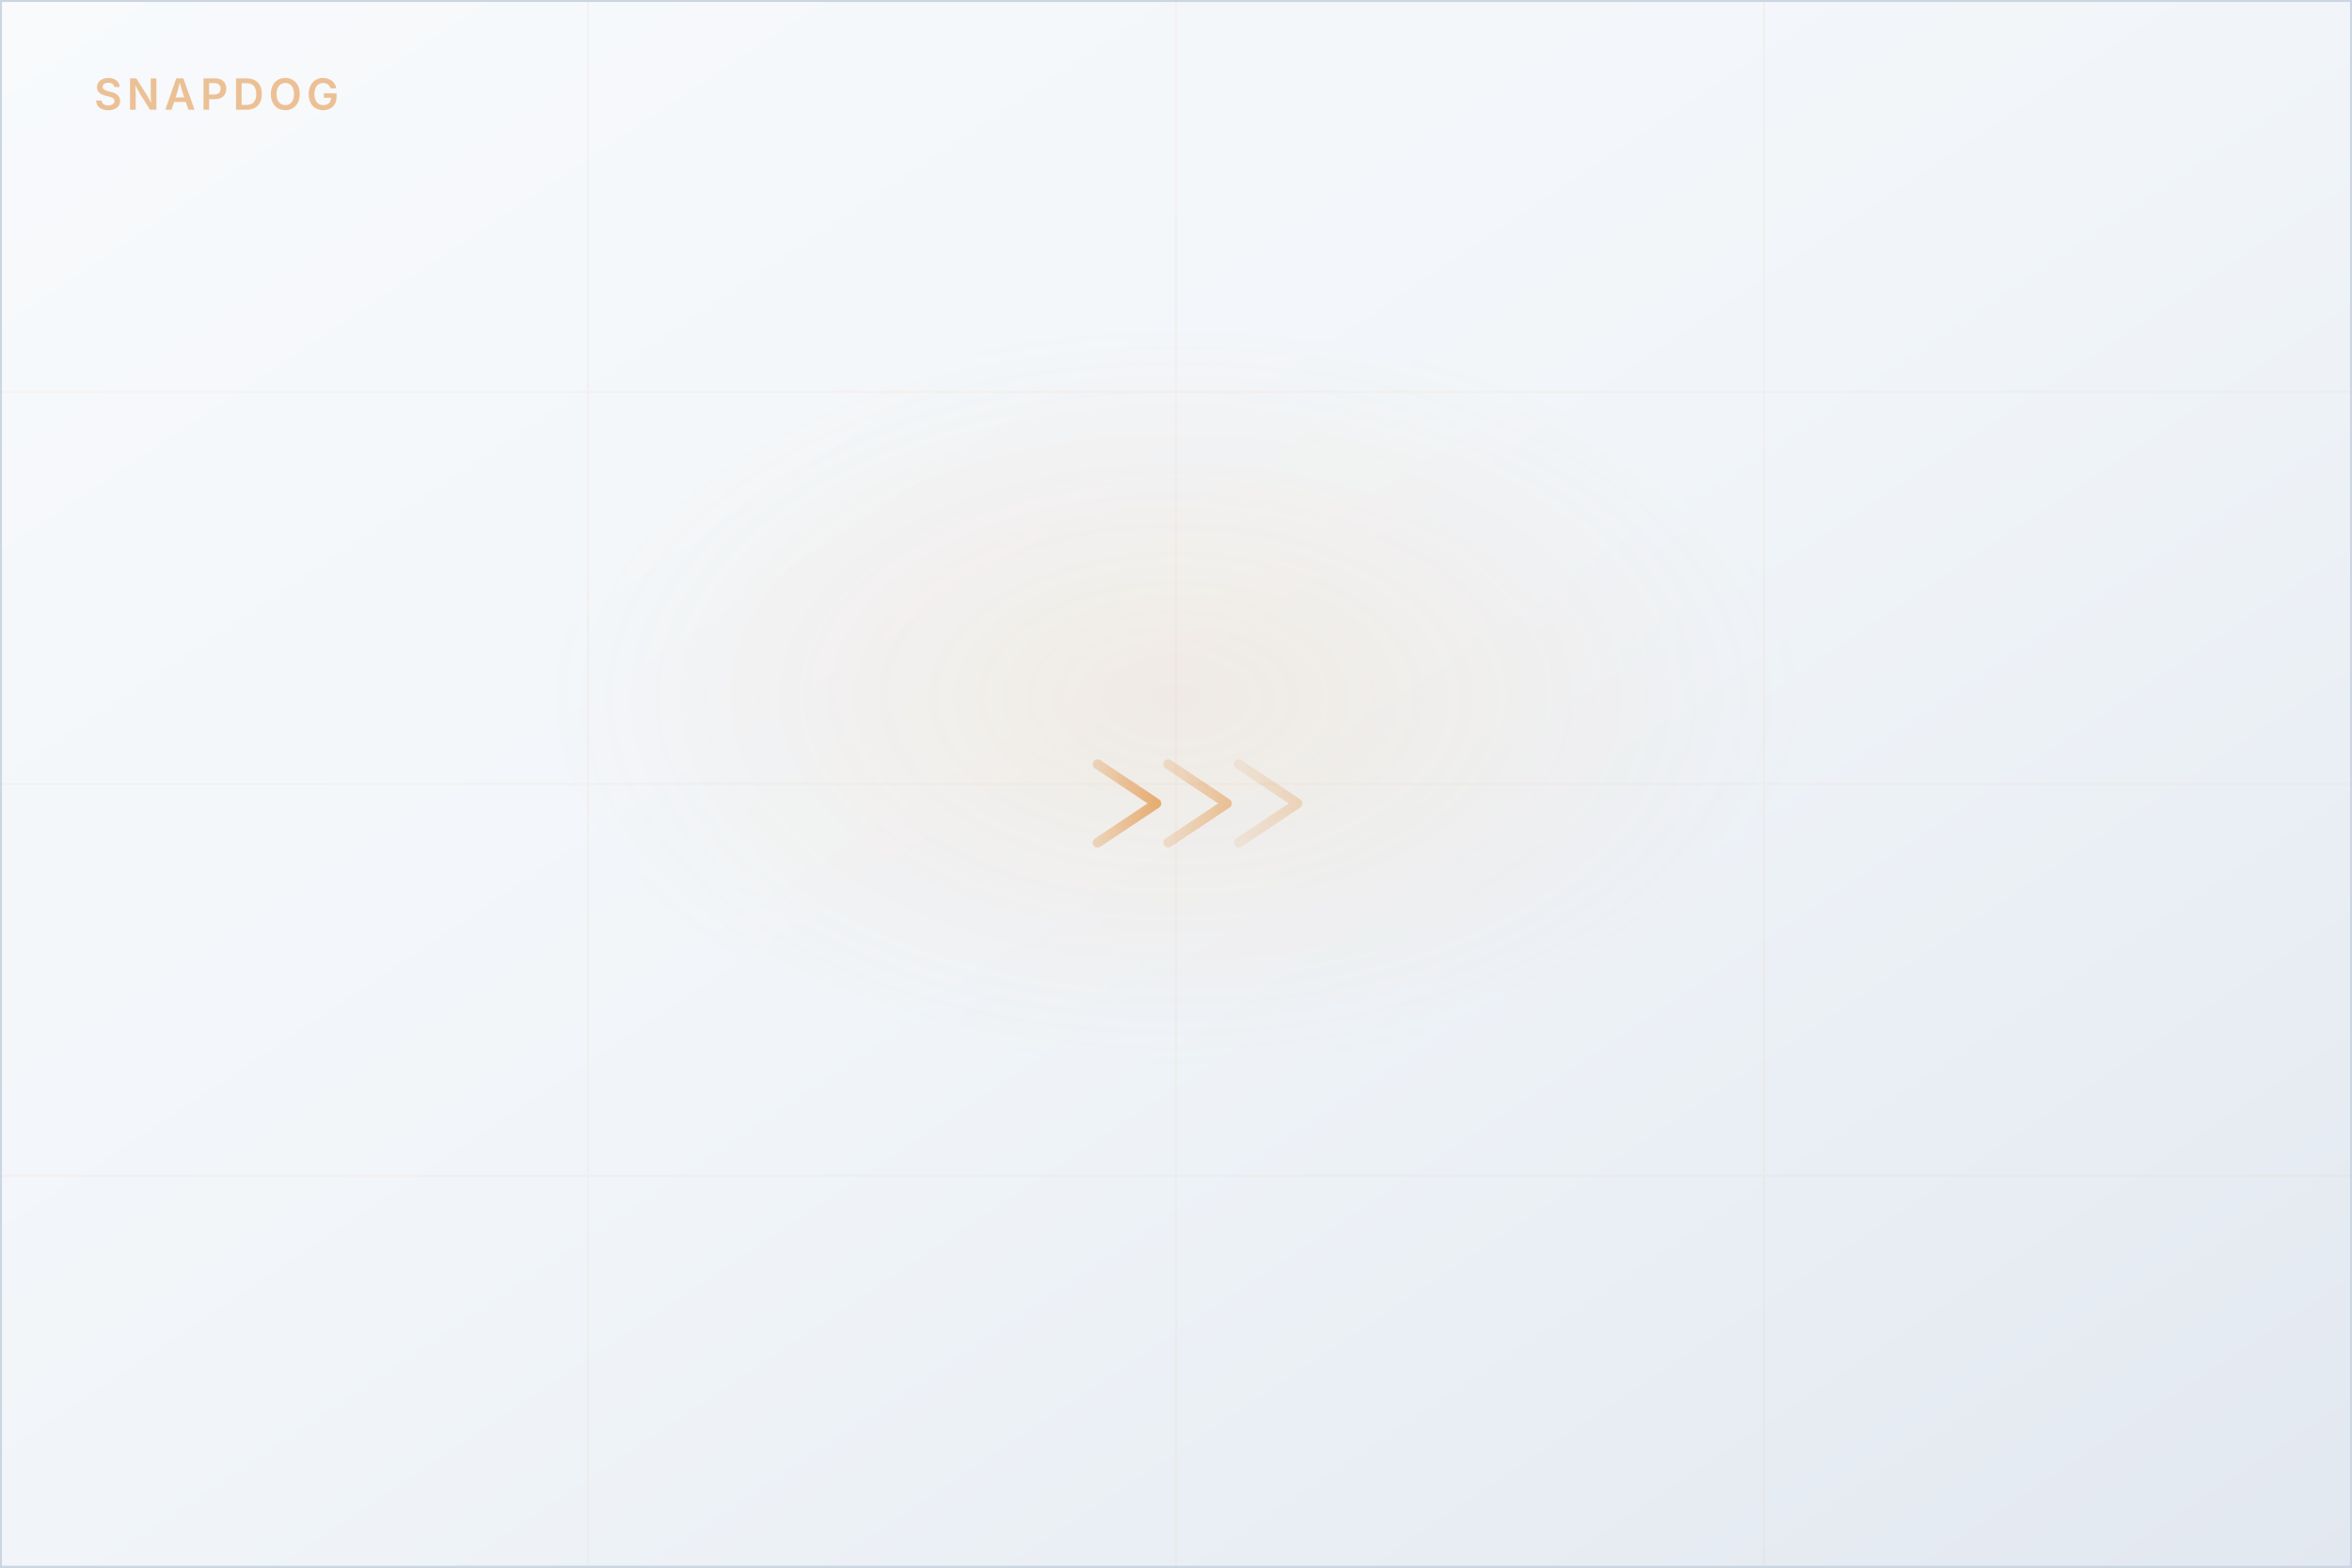
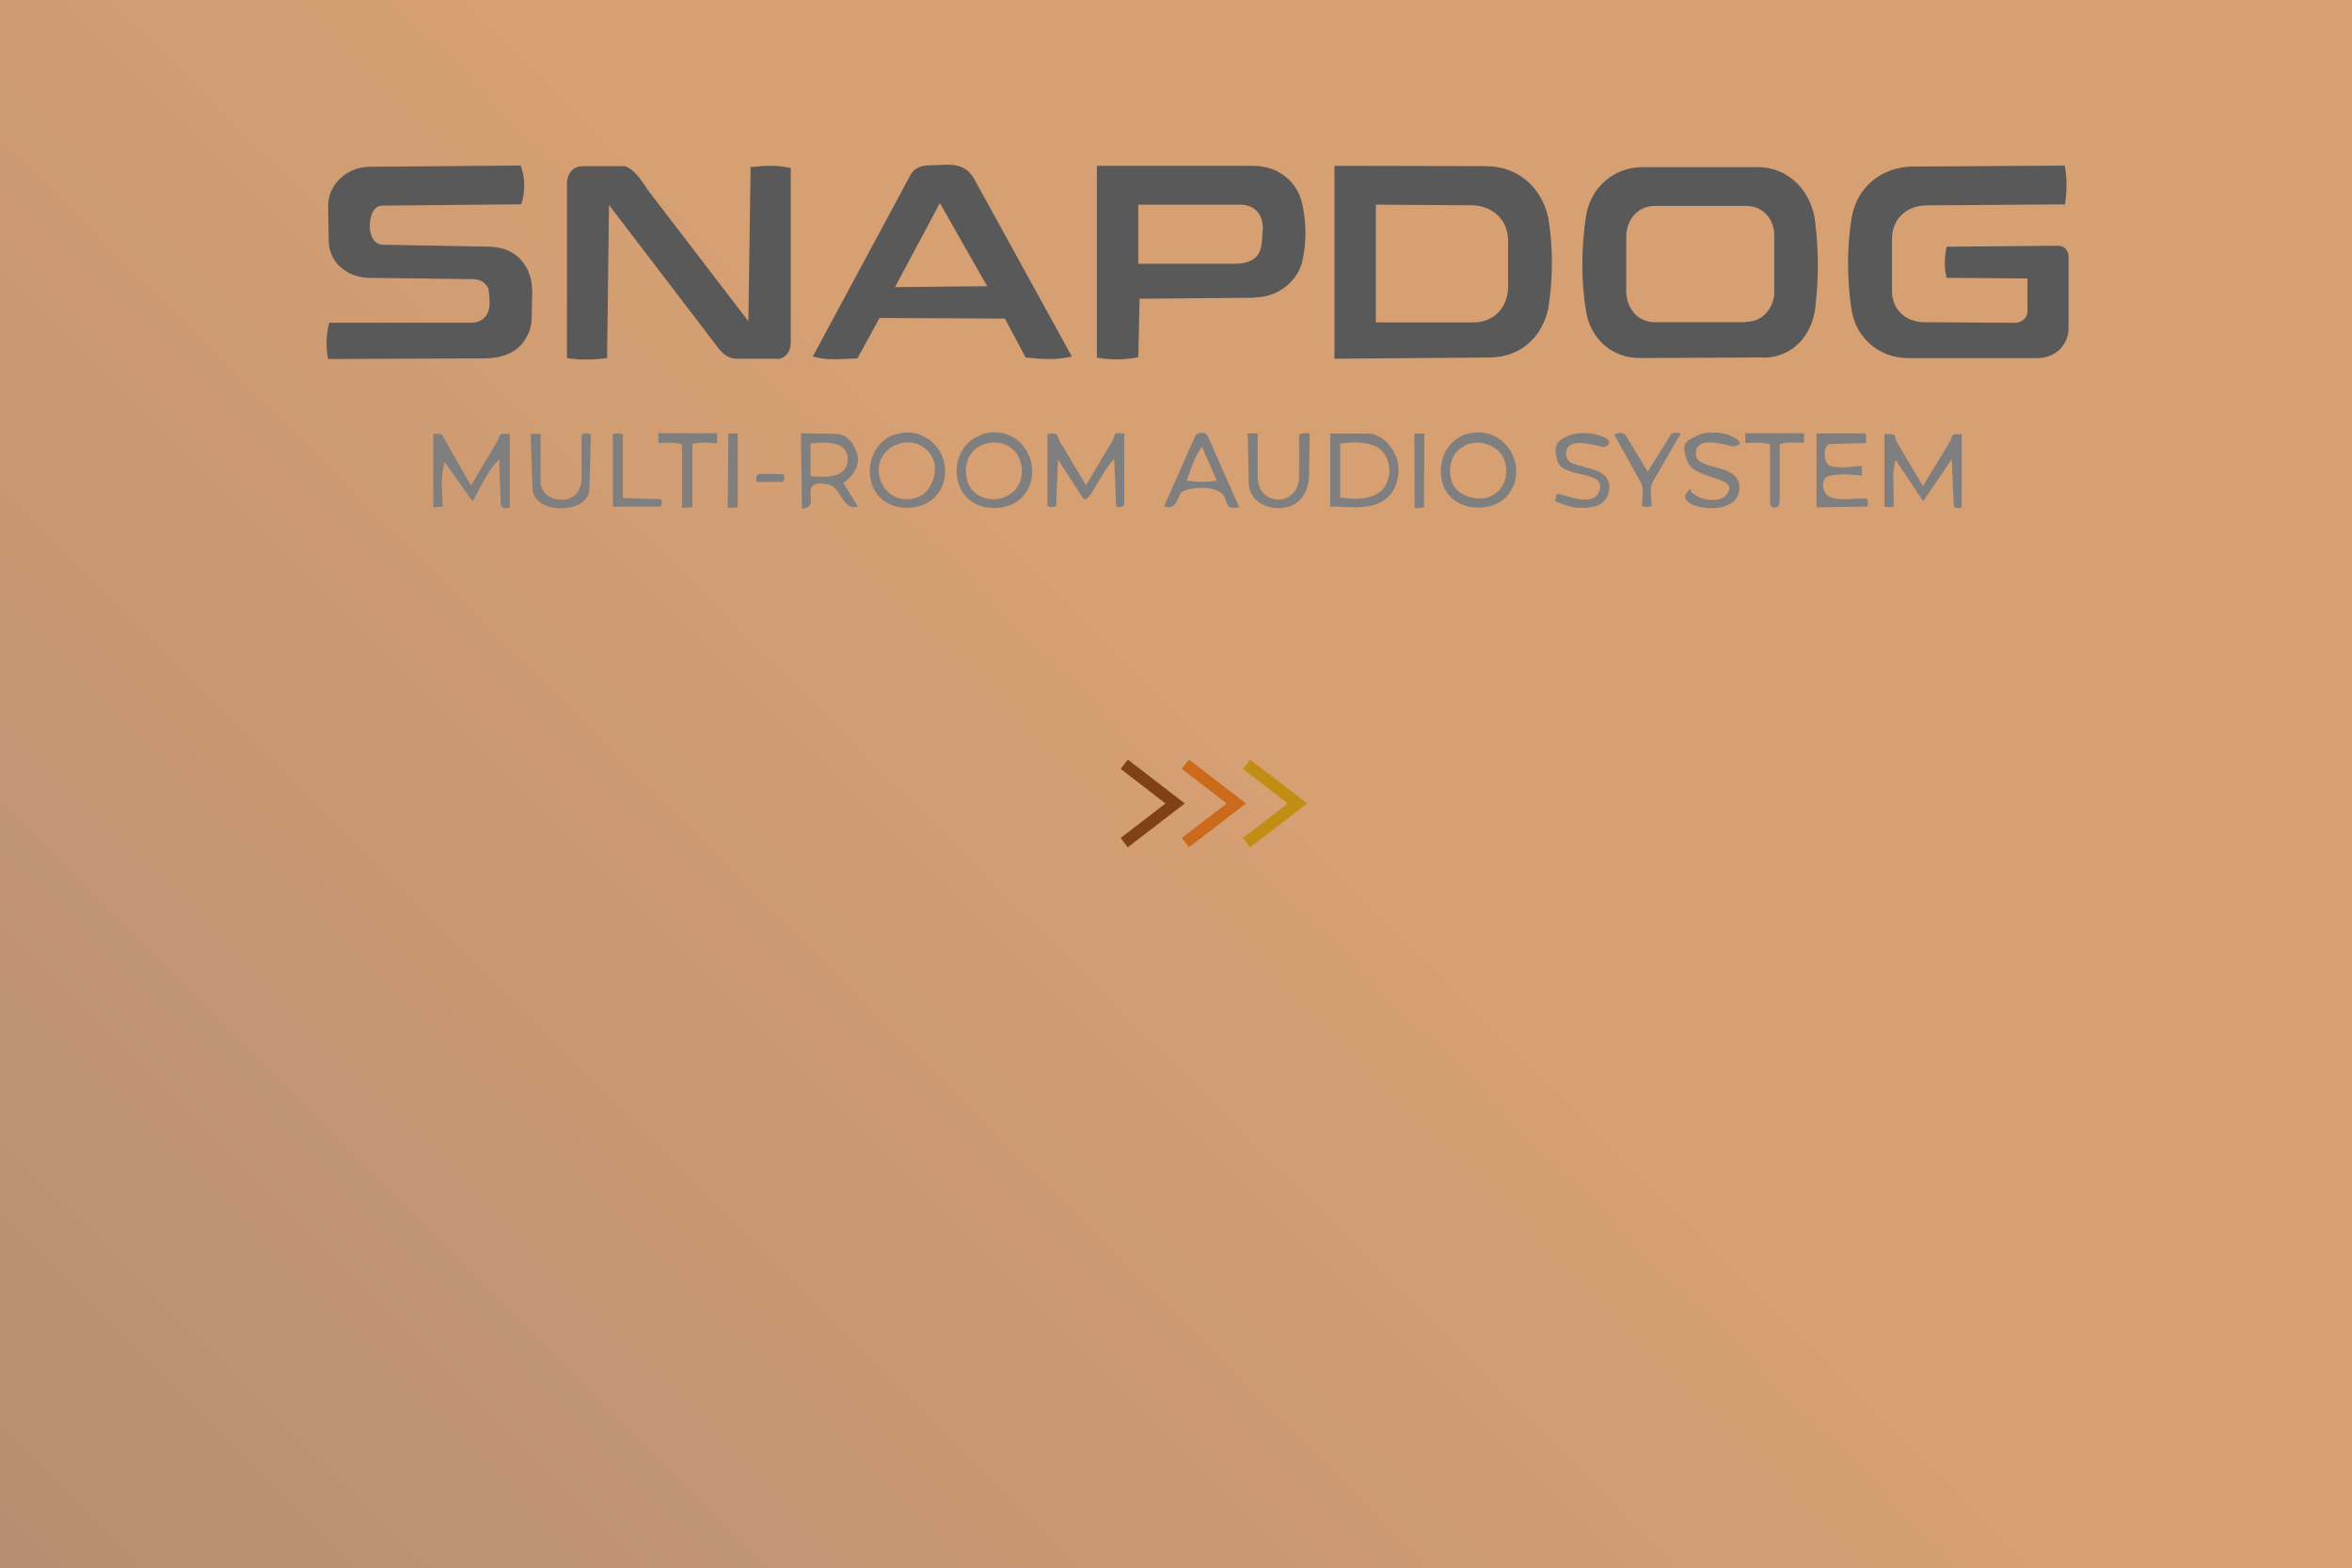
- <svg xmlns="http://www.w3.org/2000/svg" viewBox="0 0 600 400">
+ <svg xmlns="http://www.w3.org/2000/svg" version="1.1" viewBox="0 0 600 400">
  <defs>
-     <linearGradient id="bg" x1="0%" y1="0%" x2="100%" y2="100%">
-       <stop offset="0%" stop-color="#f8fafc" />
-       <stop offset="50%" stop-color="#f1f5f9" />
-       <stop offset="100%" stop-color="#e2e8f0" />
-     </linearGradient>
-     <radialGradient id="glow" cx="50%" cy="45%" r="40%">
-       <stop offset="0%" stop-color="#e1882e" stop-opacity="0.10" />
-       <stop offset="100%" stop-color="#e1882e" stop-opacity="0" />
-     </radialGradient>
-     <linearGradient id="arrow-grad" x1="0%" y1="0%" x2="100%" y2="0%">
-       <stop offset="0%" stop-color="#e1882e" stop-opacity="0.4" />
-       <stop offset="100%" stop-color="#e1882e" stop-opacity="0.9" />
+     <style>
+       .st0 {
+         fill: #595959;
+       }
+ 
+       .st1 {
+         fill: url(#Unbenannter_Verlauf_107);
+         opacity: .61;
+       }
+ 
+       .st2 {
+         stroke: #ca6a19;
+       }
+ 
+       .st2, .st3, .st4 {
+         fill: none;
+         stroke-miterlimit: 10;
+         stroke-width: 3px;
+       }
+ 
+       .st3 {
+         stroke: #804117;
+       }
+ 
+       .st5 {
+         opacity: .99;
+       }
+ 
+       .st6 {
+         fill: #7f7f7f;
+       }
+ 
+       .st4 {
+         stroke: #c18d12;
+       }
+     </style>
+     <linearGradient id="Unbenannter_Verlauf_107" data-name="Unbenannter Verlauf 107" x1="360.87" y1="137.63" x2="-43.09" y2="541.59" gradientUnits="userSpaceOnUse">
+       <stop offset=".12" stop-color="#bc631a" />
+       <stop offset=".9" stop-color="#804117" />
    </linearGradient>
  </defs>
-   <rect width="600" height="400" fill="url(#bg)" />
-   <ellipse cx="300" cy="190" rx="200" ry="120" fill="url(#glow)" />
-   <g opacity="0.05" stroke="#e1882e" stroke-width="0.5">
-     <line x1="0" y1="100" x2="600" y2="100" />
-     <line x1="0" y1="200" x2="600" y2="200" />
-     <line x1="0" y1="300" x2="600" y2="300" />
-     <line x1="150" y1="0" x2="150" y2="400" />
-     <line x1="300" y1="0" x2="300" y2="400" />
-     <line x1="450" y1="0" x2="450" y2="400" />
+   <g id="Ebene_2">
+     <rect class="st1" x="-7" y="-12" width="615" height="420" />
  </g>
-   <g opacity="0.7" stroke="url(#arrow-grad)" stroke-width="2.5" stroke-linecap="round" stroke-linejoin="round" fill="none">
-     <path d="M280 195 L295 205 L280 215" />
-     <path d="M298 195 L313 205 L298 215" opacity="0.7" />
-     <path d="M316 195 L331 205 L316 215" opacity="0.4" />
+   <g id="Ebene_1">
+     <g>
+       <g>
+         <path class="st0" d="M517.3,71.05l-20.72-.16c-.66-2.54-.57-5.08,0-7.94l28.42-.25c1.64,0,2.7,1.23,2.7,2.87v18.02c0,4.5-3.36,7.78-8.03,7.78h-32.92c-7.45,0-13.43-5.24-14.49-12.69-1.06-7.62-1.15-15.4.08-23.01,1.31-8.03,7.78-13.18,15.8-13.18l38.57-.25c.66,3.52.57,6.47.08,9.91l-35.21.25c-5.16,0-8.93,3.44-8.93,8.52v13.43c0,4.5,3.44,7.78,8.03,7.86l23.34.16c1.8,0,3.28-1.39,3.19-3.03v-8.11l.08-.16Z" />
+         <path class="st0" d="M395.04,78.34c-1.47,7.7-7.21,12.77-14.82,12.86l-39.8.33v-49.22c-.08,0,38.57.08,38.57.08,8.19,0,14.25,5.32,15.97,13.18,1.23,7.45,1.23,14.9.08,22.77h0ZM384.72,73.84v-12.86c-.25-5.08-4.09-8.52-9.25-8.6l-24.49-.16v30.05h24.89c4.75,0,8.43-3.19,8.84-8.43Z" />
+         <path class="st0" d="M449.91,91.2l-31.53.16c-7.12,0-12.61-4.83-13.76-11.87-1.31-7.86-1.23-16.05-.08-23.99.98-7.45,6.96-12.86,14.58-12.86h29.07c8.11-.08,14,6.14,14.9,14.17s.82,14.49,0,21.62c-.82,7.12-5.73,12.77-13.27,12.86l.08-.08ZM445.49,82.11c4.18,0,6.72-3.36,7.12-6.88v-15.31c0-3.93-2.87-7.37-7.04-7.37h-23.26c-4.42-.08-7.37,3.44-7.45,7.62v14.17c0,4.09,2.78,7.86,7.21,7.86h23.34l.08-.08Z" />
+         <path class="st0" d="M123.82,91.44l-40.13.16c-.57-3.36-.57-6.14.33-9.25h36.11c3.36,0,5-2.37,4.75-5.65s-.08-3.03-.98-4.09-2.05-1.39-3.52-1.39l-26.04-.33c-5.65,0-10.4-3.85-10.48-9.34l-.16-8.93c-.08-5.4,4.67-9.99,10.48-10.07l38.65-.33c1.23,3.36,1.15,6.63.16,9.91l-35.38.33c-2.62,0-3.19,3.03-3.28,4.83s.49,5.08,3.44,5.16l27.11.49c7.04.16,11.14,5.24,10.89,12.12-.25,6.88.33,8.43-2.13,12.04-1.88,2.87-5.81,4.34-9.83,4.34Z" />
+         <path class="st0" d="M198.18,91.53h-9.66c-2.46.16-4.01-1.06-5.32-2.78l-27.84-36.44-.49,39.06c-3.44.41-6.63.57-10.24,0v-44.47c0-2.62,1.56-4.59,4.18-4.5h10.73c3.11,1.39,4.42,4.42,6.39,6.96l24.98,32.59.57-39.31c3.69-.41,6.8-.57,10.24.25v44.71c0,2.05-1.39,4.01-3.6,4.01l.08-.08Z" />
+         <path class="st0" d="M320.11,75.97l-29.4.25-.33,14.9c-3.36.74-6.88.74-10.56.16v-48.97h39.88c6.31,0,11.3,3.93,12.53,9.83,1.06,4.83,1.06,9.75,0,14.49s-5.81,9.17-12.04,9.25l-.08.08ZM322.16,58.85c.16-4.18-2.05-6.63-5.9-6.63h-25.88v15.07h24.89c2.37,0,4.5-.74,5.57-2.21s1.15-3.69,1.23-6.22h.08Z" />
+         <path class="st0" d="M256.4,81.29l-32.02-.16-5.65,10.32c-4.01.08-7.45.66-11.38-.49l24.98-46.43c1.64-2.95,5.24-2.21,7.86-2.46,3.85-.25,6.55.33,8.43,3.77l24.81,45.12c-4.09.98-7.94.66-11.79.25l-5.32-9.99.08.08ZM251.81,73.02l-12.04-21.21-11.46,21.46,23.5-.25Z" />
+       </g>
+       <g>
+         <path class="st6" d="M127.75,128.87l-.41-11.71c-3.03,3.03-4.42,6.72-6.8,10.73l-7.12-9.99c-1.15,4.26-.57,7.37-.49,11.38l-2.37.16v-18.67c.82,0,1.56-.16,1.97,0s.74,1.15,1.06,1.64l6.55,11.46,6.8-11.38c.25-.41.33-1.56.9-1.72s1.15-.08,2.21,0v18.51c-.08.49-2.13.57-2.13-.25l-.16-.16Z" />
+         <path class="st6" d="M284.73,129.2l-.49-12.04c-4.01,3.93-6.47,12.28-8.11,9.75l-6.22-9.66-.49,11.87c-.57.33-1.88.33-2.21,0v-18.43c.9,0,1.72-.16,2.13,0s.66,1.31.9,1.72l6.8,11.38,6.8-11.38c.25-.33.33-1.56.82-1.8s1.23,0,2.13,0v17.85c.08.57-.9,1.39-2.05.66v.08Z" />
+         <path class="st6" d="M498.39,128.87l-.49-11.71-7.29,10.73-7.04-10.56c-1.06,3.77-.33,7.7-.49,11.87-.74.25-1.47.25-2.37,0v-18.51l2.29.16c.49,0,.57,1.39.82,1.8l6.72,11.38,6.96-11.46c.25-.41.33-1.56.9-1.72s1.23,0,2.05,0v18.43c0,.49-2.05.57-2.05-.33v-.08Z" />
+         <path class="st6" d="M351.23,128.62c-4.09,1.39-8.35.57-11.87.66v-18.67h9.25c4.26,0,7.45,4.09,8.03,7.7s-.82,8.68-5.4,10.24v.08ZM351.15,126.08c2.54-1.31,3.36-4.18,3.28-6.31-.08-2.13-1.15-4.83-3.52-5.9s-5.73-1.23-9.01-.66v13.68c3.28.57,6.39.66,9.34-.82h-.08Z" />
+         <path class="st6" d="M250.34,110.85c5.73-1.88,10.73,1.15,12.45,6.14s-.74,10.81-5.98,12.2-10.32-.57-12.12-5.32c-1.8-4.75.08-11.06,5.73-12.94l-.08-.08ZM250.18,113.72c-4.18,1.97-4.42,7.12-3.03,9.99,1.97,3.85,6.39,4.18,8.93,3.19,4.67-1.72,5.32-6.55,4.01-9.75-1.47-3.85-5.98-5.32-9.99-3.44h.08Z" />
+         <path class="st6" d="M373.99,110.85c5.57-1.88,10.65,1.47,12.28,6.22,1.72,5-.82,10.73-6.06,12.04-4.91,1.31-10.32-.49-12.04-5.32-1.72-4.83.16-11.06,5.81-13.02v.08ZM373.75,113.72c-4.26,1.88-4.5,7.04-3.03,9.99,1.47,2.95,6.31,4.09,8.84,3.19,4.75-1.64,5.4-6.47,4.09-9.75s-5.9-5.32-9.99-3.52l.08.08Z" />
+         <path class="st6" d="M475.21,121.33c-2.78-.16-5.16-.57-8.19,0s-2.05,4.5-.49,5.32c2.87,1.39,6.63.33,9.58.57.41.16.57,1.56.16,2.05l-12.86.16v-18.83c-.08,0,12.61,0,12.61,0v2.46l-9.09.25c-1.97,0-1.88,5.08,0,5.57,2.87.74,5.4.16,8.11,0-.16.98-.16,1.47,0,2.46h.16Z" />
+         <path class="st6" d="M227.9,111.02c5.57-2.13,10.89,1.06,12.61,5.73,1.8,5.08-.49,10.73-5.65,12.28-5.16,1.56-10.4-.33-12.28-5s0-10.97,5.32-13.1v.08ZM227.82,113.88c-4.18,2.29-4.5,7.29-2.29,10.48s6.22,3.77,9.25,2.21,4.67-6.55,3.11-9.75c-1.8-3.69-6.22-5.08-10.07-2.95Z" />
+         <path class="st6" d="M331.41,110.93c.49-.41,1.72-.49,2.7-.33l-.16,10.15c0,4.83-2.21,8.35-6.8,8.84-4.09.41-8.52-1.72-8.6-6.55l-.25-12.45h2.54v11.22c0,3.28,2.13,5.4,4.91,5.65,2.78.25,5.65-2.05,5.65-5.65v-10.89Z" />
+         <path class="st6" d="M218.81,129.28c-4.09,1.06-4.09-5-7.53-5.65-1.39-.33-4.26-.82-4.5,1.56s1.15,4.26-2.21,4.59l-.25-19.24,8.93.16c3.03,0,4.91,2.95,5.49,5.4s-.82,5.24-3.6,7.12l3.69,5.98v.08ZM213.32,121.17c2.21-.66,2.95-2.46,2.95-4.01s-.9-3.28-2.78-3.77-4.5-.66-6.72-.16v8.27c2.29.16,4.26.33,6.55-.33h0Z" />
+         <path class="st6" d="M439.84,129.28c-5.4,1.31-11.38-.98-9.66-3.36,1.72-2.37.57-.33,1.72-.08,2.13,2.13,8.03,2.78,9.17-.74s-9.09-2.78-10.73-7.62c-1.64-4.83,0-4.91,2.37-6.22s7.21-1.23,9.91.49.16,1.97-.25,2.13c-.82.33-9.83-3.52-9.75,1.97,0,4.34,10.56,2.21,11.06,8.03.25,2.54-1.15,4.67-3.93,5.32l.08.08Z" />
+         <path class="st6" d="M312.58,127.31c-1.23-4.18-10.65-2.95-11.46-1.39s-1.23,4.26-4.18,3.28l7.53-16.95c.57-1.39.82-1.8,2.13-1.8s1.47.74,2.05,2.05l7.45,16.87c-.41.33-1.72.16-2.29.08s-1.06-1.56-1.23-2.21v.08ZM310.37,122.56l-3.77-8.6c-2.05,3.03-2.78,5.57-3.85,8.68,2.95.41,5,.41,7.7,0l-.08-.08Z" />
+         <path class="st6" d="M148.47,111.02c0-.57,1.88-.57,2.29-.16l-.41,13.84c-.08,3.69-4.09,5-7.29,5s-7.04-1.47-7.21-5l-.49-14h2.54v12.04c0,3.28,2.95,5,5.9,4.75s4.59-2.46,4.59-5.73v-10.65l.08-.08Z" />
+         <path class="st6" d="M406.83,129.2c-3.77.98-7.29,0-10.15-1.39.41-1.31.25-1.47.41-1.64.66-.9,9.34,4.09,10.97-1.06,1.64-5.16-9.17-3.03-10.65-7.29-1.47-4.26,0-5.4,2.46-6.55s6.39-.98,9.25.25c2.87,1.23.49,2.7-.16,2.54-4.91-1.23-9.25-1.97-9.5,1.56,0,1.15.66,2.37,2.13,2.78l5.08,1.47c2.29.66,3.69,2.13,3.85,4.09s-.9,4.59-3.69,5.24Z" />
+         <path class="st6" d="M176.47,129.44l-2.46.16v-16.21c-2.46-.66-4.01-.41-6.06-.33v-2.54h14.99v2.62c-2.46-.25-4.01-.41-6.31.16v16.13h-.16Z" />
+         <path class="st6" d="M428.7,110.69l-7.04,12.2c-.98,1.8-.33,4.26-.33,6.22-.9.33-1.47.33-2.46,0,0-1.88.66-4.34-.33-6.06l-6.63-11.96c-.16-.66,2.29-.9,2.78-.08l5.65,9.34,5.98-9.58c.25-.41,2.05-.41,2.46-.16l-.08.08Z" />
+         <path class="st6" d="M454,127.23c0,1.15-.16,1.72-.41,1.97-.57.57-2.05.33-2.05-.66v-15.15c-2.29-.66-4.18-.41-6.31-.33v-2.54h14.99v2.46c-2.05,0-3.93-.33-6.22.33v13.92Z" />
+         <path class="st6" d="M168.53,127.39c.49,0,.33,1.88-.16,1.88h-12.04v-18.59c1.15-.16,2.13-.16,2.54.25v16.13l9.75.33h-.08Z" />
+         <polygon class="st6" points="188.18 129.44 185.65 129.6 185.81 110.61 188.18 110.61 188.18 129.44" />
+         <polygon class="st6" points="363.27 129.44 360.89 129.69 360.81 110.61 363.35 110.61 363.27 129.44" />
+         <path class="st6" d="M199.73,122.97h-6.72c-.41-1.8.49-2.05,1.06-2.05h2.87l2.78.08c.49,0,.49,1.56,0,1.97Z" />
+       </g>
+     </g>
+     <g class="st5">
+       <path class="st3" d="M286.79,195l13,10-13,10" />
+       <path class="st2" d="M302.39,195l13,10-13,10" />
+       <path class="st4" d="M318,195l13,10-13,10" />
+     </g>
  </g>
-   <text x="24" y="28" font-family="-apple-system, BlinkMacSystemFont, 'SF Pro Display', sans-serif" font-size="11" font-weight="600" fill="#e1882e" opacity="0.5" letter-spacing="1.2">SNAPDOG</text>
-   <rect width="600" height="400" fill="none" stroke="#cbd5e1" stroke-width="1" />
</svg>
